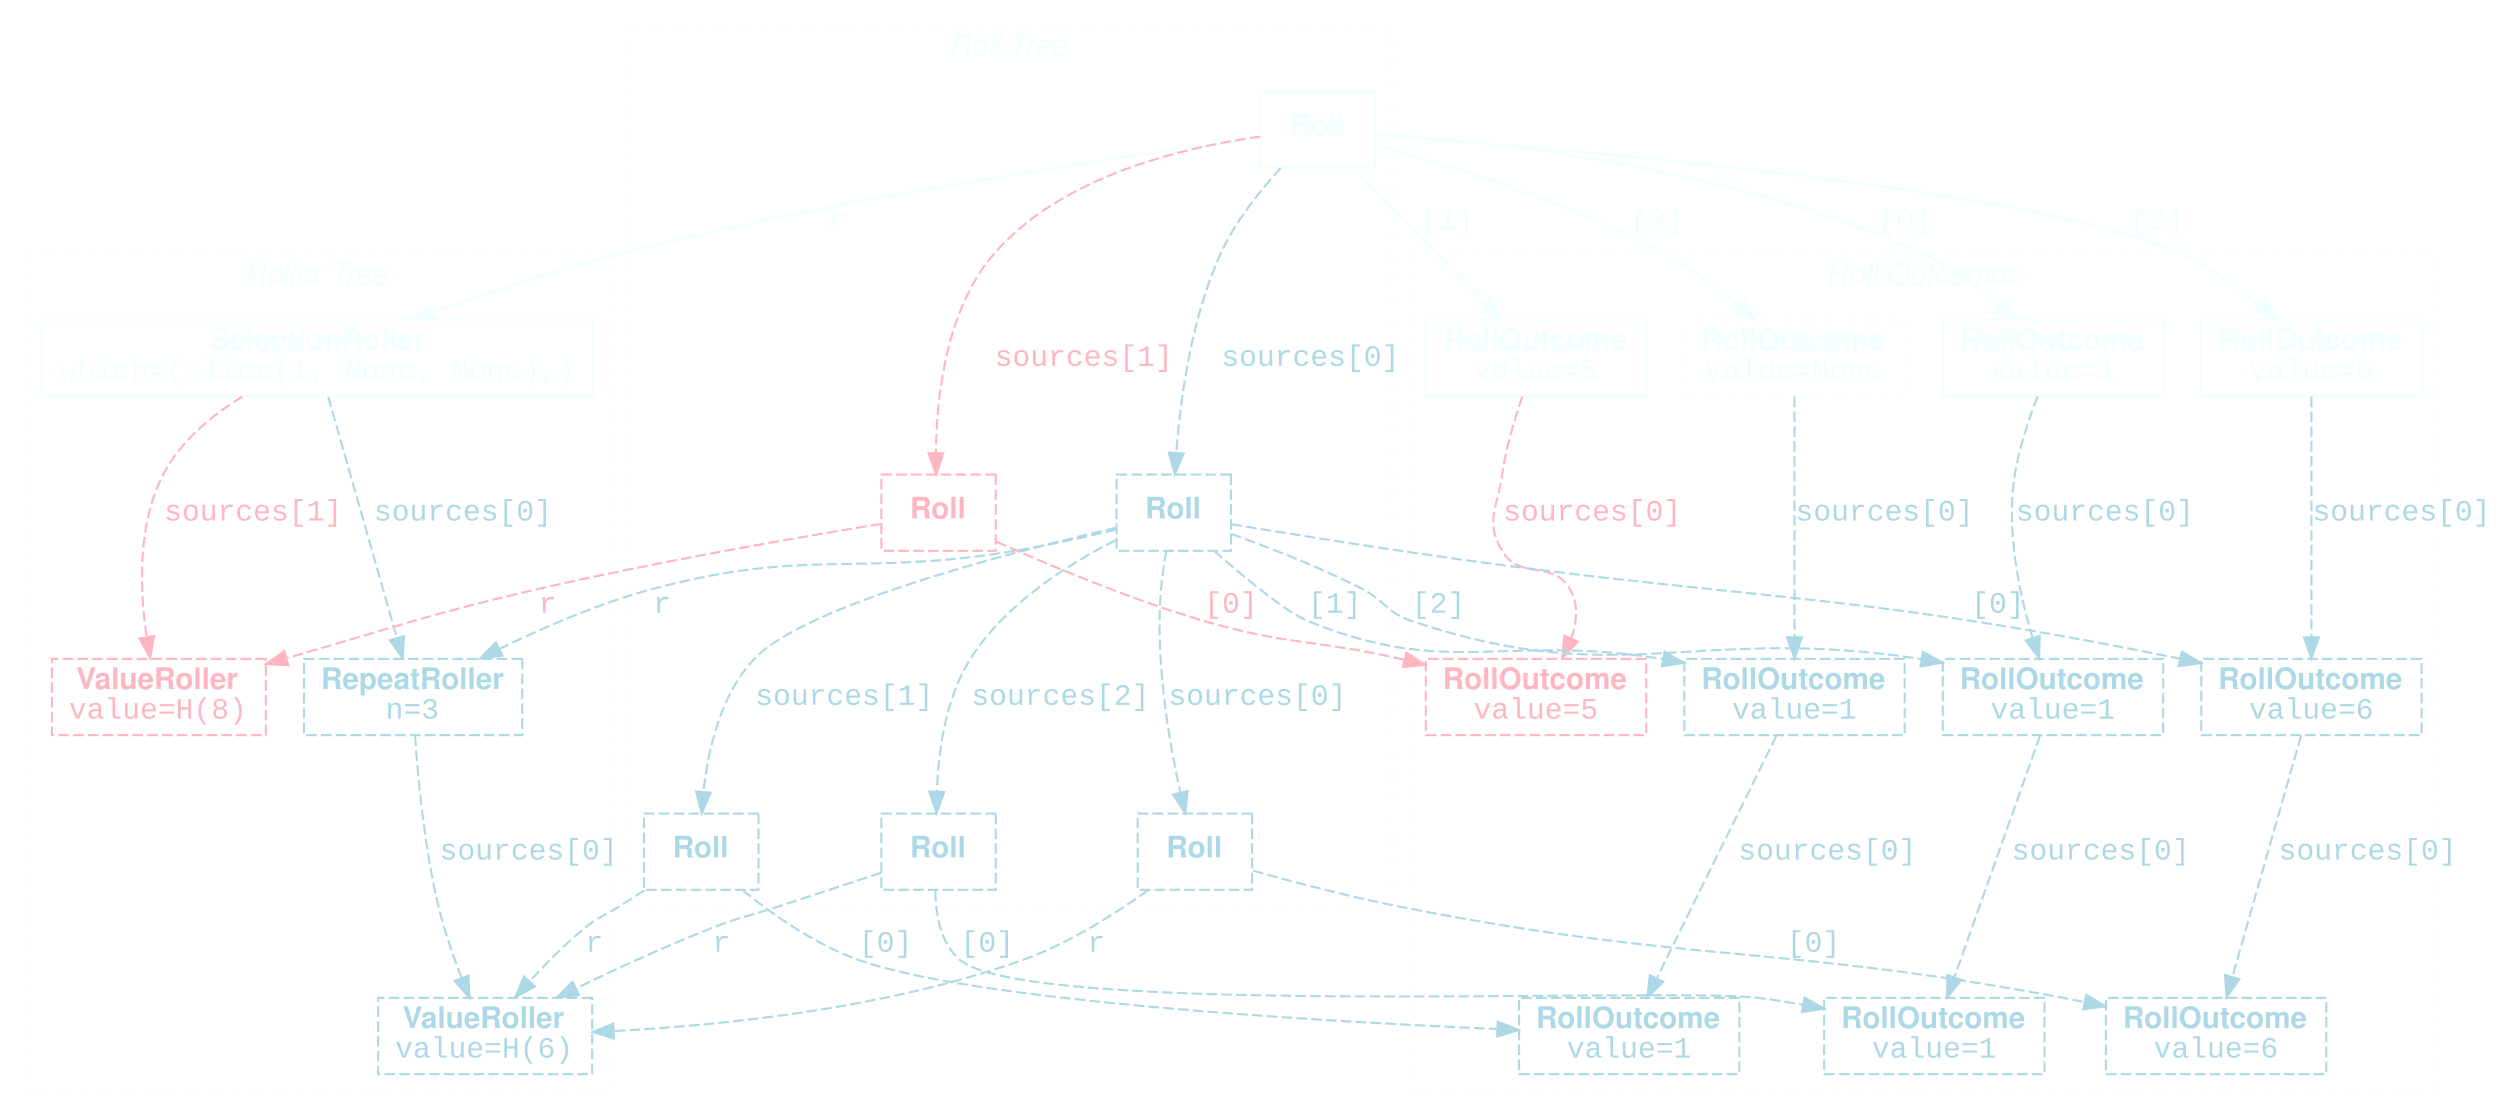
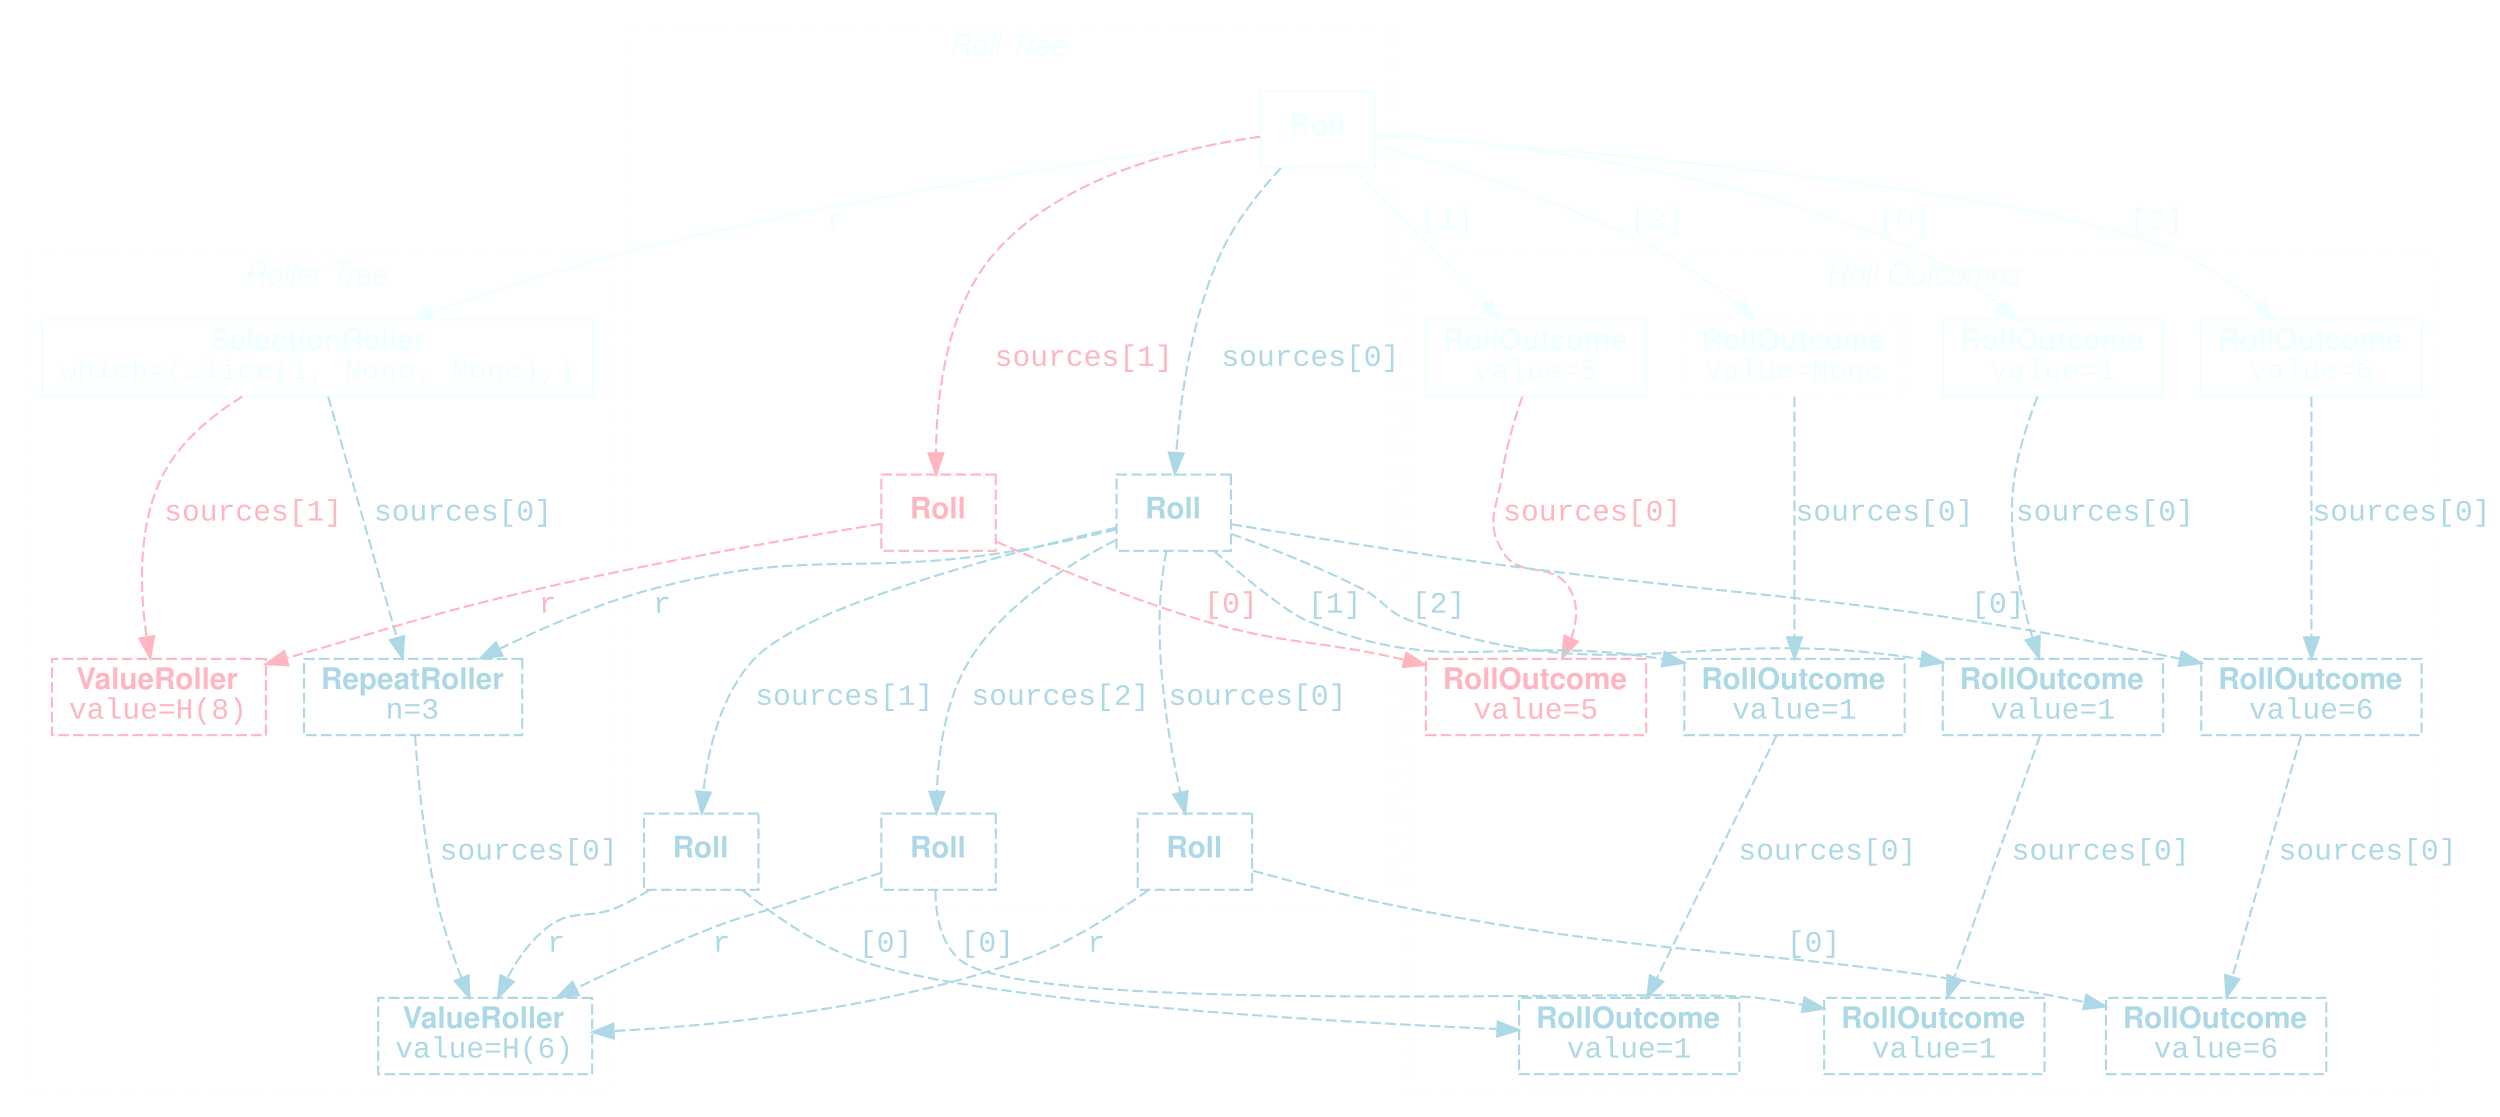
<svg xmlns="http://www.w3.org/2000/svg" width="1180pt" height="527pt" viewBox="0.00 0.00 1180.00 527.00">
  <g id="graph0" class="graph" transform="scale(1 1) rotate(0) translate(4 523)">
    <g id="clust1" class="cluster">
+       <polygon fill="transparent" stroke="Azure" stroke-dasharray="1,5" points="292,-95 292,-511 653,-511 653,-95 292,-95" />
+       <text text-anchor="start" x="444" y="-496.8" font-family="Helvetica,sans-Serif" font-style="italic" font-size="14.00" fill="Azure">Roll Tree</text>
+     </g>
+     <g id="clust2" class="cluster">
      <polygon fill="transparent" stroke="Azure" stroke-dasharray="1,5" points="8,-8 8,-403 284,-403 284,-8 8,-8" />
      <text text-anchor="start" x="111" y="-388.8" font-family="Helvetica,sans-Serif" font-style="italic" font-size="14.00" fill="Azure">Roller Tree</text>
-     </g>
-     <g id="clust2" class="cluster">
-       <polygon fill="transparent" stroke="Azure" stroke-dasharray="1,5" points="292,-95 292,-511 653,-511 653,-95 292,-95" />
-       <text text-anchor="start" x="444" y="-496.8" font-family="Helvetica,sans-Serif" font-style="italic" font-size="14.00" fill="Azure">Roll Tree</text>
    </g>
    <g id="clust3" class="cluster">
      <polygon fill="transparent" stroke="Azure" stroke-dasharray="1,5" points="661,-8 661,-403 1147,-403 1147,-8 661,-8" />
      <text text-anchor="start" x="858" y="-388.8" font-family="Helvetica,sans-Serif" font-style="italic" font-size="14.00" fill="Azure">Roll Outcomes</text>
    </g>
    <g id="node1" class="node">
      <polygon fill="none" stroke="Azure" points="645,-480 591,-480 591,-444 645,-444 645,-480" />
      <text text-anchor="start" x="604.5" y="-459.3" font-family="Helvetica,sans-Serif" font-weight="bold" font-size="14.00" fill="Azure">Roll</text>
    </g>
    <g id="node2" class="node">
      <polygon fill="none" stroke="Azure" points="276,-372 16,-372 16,-336 276,-336 276,-372" />
      <text text-anchor="start" x="95" y="-357.8" font-family="Helvetica,sans-Serif" font-weight="bold" font-size="14.00" fill="Azure">SelectionRoller</text>
      <text text-anchor="start" x="24" y="-343.8" font-family="Courier New" font-size="14.00" fill="Azure">which=(slice(1, None, None),)</text>
    </g>
    <g id="edge1" class="edge">
      <path fill="none" stroke="Azure" d="M590.76,-457.64C533.91,-450.32 398.75,-431.28 288,-403 258.6,-395.49 226.52,-384.87 200.31,-375.52" />
      <polygon fill="Azure" stroke="Azure" points="201.16,-372.11 190.56,-372.01 198.78,-378.69 201.16,-372.11" />
      <text text-anchor="middle" x="390.5" y="-414.8" font-family="Courier New" font-size="14.00" fill="Azure">r</text>
    </g>
    <g id="node3" class="node">
      <polygon fill="none" stroke="Azure" points="1017,-372 913,-372 913,-336 1017,-336 1017,-372" />
      <text text-anchor="start" x="921" y="-357.8" font-family="Helvetica,sans-Serif" font-weight="bold" font-size="14.00" fill="Azure">RollOutcome</text>
      <text text-anchor="start" x="935.5" y="-343.8" font-family="Courier New" font-size="14.00" fill="Azure">value=1</text>
    </g>
    <g id="edge2" class="edge">
      <path fill="none" stroke="Azure" d="M645.34,-459.72C697.85,-456.35 815.42,-444.41 904,-403 917.04,-396.91 929.81,-387.54 940.27,-378.7" />
      <polygon fill="Azure" stroke="Azure" points="942.58,-381.33 947.79,-372.1 937.96,-376.07 942.58,-381.33" />
      <text text-anchor="middle" x="895" y="-414.8" font-family="Courier New" font-size="14.00" fill="Azure">[0]</text>
    </g>
    <g id="node4" class="node">
      <polygon fill="none" stroke="Azure" points="773,-372 669,-372 669,-336 773,-336 773,-372" />
      <text text-anchor="start" x="677" y="-357.8" font-family="Helvetica,sans-Serif" font-weight="bold" font-size="14.00" fill="Azure">RollOutcome</text>
      <text text-anchor="start" x="691.5" y="-343.8" font-family="Courier New" font-size="14.00" fill="Azure">value=5</text>
    </g>
    <g id="edge3" class="edge">
      <path fill="none" stroke="Azure" d="M634.55,-443.97C651.42,-426.61 677.76,-399.5 696.93,-379.77" />
      <polygon fill="Azure" stroke="Azure" points="699.69,-381.95 704.15,-372.34 694.67,-377.07 699.69,-381.95" />
      <text text-anchor="middle" x="679" y="-414.8" font-family="Courier New" font-size="14.00" fill="Azure">[1]</text>
    </g>
    <g id="node5" class="node">
      <polygon fill="none" stroke="Azure" points="1139,-372 1035,-372 1035,-336 1139,-336 1139,-372" />
      <text text-anchor="start" x="1043" y="-357.8" font-family="Helvetica,sans-Serif" font-weight="bold" font-size="14.00" fill="Azure">RollOutcome</text>
      <text text-anchor="start" x="1057.5" y="-343.8" font-family="Courier New" font-size="14.00" fill="Azure">value=6</text>
    </g>
    <g id="edge4" class="edge">
      <path fill="none" stroke="Azure" d="M645.04,-459.19C724.74,-453.53 957.48,-434.66 1026,-403 1039.06,-396.96 1051.84,-387.61 1062.3,-378.76" />
      <polygon fill="Azure" stroke="Azure" points="1064.61,-381.39 1069.81,-372.15 1059.99,-376.13 1064.61,-381.39" />
      <text text-anchor="middle" x="1014" y="-414.8" font-family="Courier New" font-size="14.00" fill="Azure">[2]</text>
    </g>
    <g id="node6" class="node">
      <polygon fill="none" stroke="Azure" stroke-dasharray="1,5" points="895,-372 791,-372 791,-336 895,-336 895,-372" />
      <text text-anchor="start" x="799" y="-357.8" font-family="Helvetica,sans-Serif" font-weight="bold" font-size="14.00" fill="Azure">RollOutcome</text>
      <text text-anchor="start" x="800.5" y="-343.8" font-family="Courier New" font-size="14.00" fill="Azure">value=None</text>
    </g>
    <g id="edge5" class="edge">
      <path fill="none" stroke="Azure" d="M645.27,-454.3C678.78,-445.42 736.76,-427.91 782,-403 794.2,-396.28 806.5,-387.16 816.82,-378.68" />
      <polygon fill="Azure" stroke="Azure" points="819.26,-381.2 824.63,-372.07 814.74,-375.85 819.26,-381.2" />
      <text text-anchor="middle" x="778" y="-414.8" font-family="Courier New" font-size="14.00" fill="Azure">[3]</text>
    </g>
    <g id="node7" class="node">
      <polygon fill="none" stroke="LightBlue" stroke-dasharray="5,2" points="577,-299 523,-299 523,-263 577,-263 577,-299" />
      <text text-anchor="start" x="536.5" y="-278.3" font-family="Helvetica,sans-Serif" font-weight="bold" font-size="14.00" fill="LightBlue">Roll</text>
    </g>
-     <g id="edge21" class="edge">
+     <g id="edge18" class="edge">
      <path fill="none" stroke="LightBlue" stroke-dasharray="5,2" d="M600.55,-443.74C590.65,-432.94 578.89,-418.22 572,-403 558.28,-372.71 553.11,-334.49 551.17,-309.2" />
      <polygon fill="LightBlue" stroke="LightBlue" points="554.66,-308.96 550.52,-299.21 547.68,-309.42 554.66,-308.96" />
      <text text-anchor="middle" x="614.5" y="-350.3" font-family="Courier New" font-size="14.00" fill="LightBlue">sources[0]</text>
    </g>
    <g id="node12" class="node">
      <polygon fill="none" stroke="LightPink" stroke-dasharray="5,2" points="466,-299 412,-299 412,-263 466,-263 466,-299" />
      <text text-anchor="start" x="425.5" y="-278.3" font-family="Helvetica,sans-Serif" font-weight="bold" font-size="14.00" fill="LightPink">Roll</text>
    </g>
-     <g id="edge22" class="edge">
+     <g id="edge19" class="edge">
      <path fill="none" stroke="LightPink" stroke-dasharray="5,2" d="M590.88,-458.5C556.32,-453.81 497.22,-440.48 465,-403 442.6,-376.94 438.04,-336.2 437.77,-309.31" />
      <polygon fill="LightPink" stroke="LightPink" points="441.27,-309.09 437.87,-299.05 434.27,-309.02 441.27,-309.09" />
      <text text-anchor="middle" x="507.5" y="-350.3" font-family="Courier New" font-size="14.00" fill="LightPink">sources[1]</text>
    </g>
    <g id="node8" class="node">
      <polygon fill="none" stroke="LightBlue" stroke-dasharray="5,2" points="242.5,-212 139.5,-212 139.5,-176 242.5,-176 242.5,-212" />
      <text text-anchor="start" x="147.5" y="-197.8" font-family="Helvetica,sans-Serif" font-weight="bold" font-size="14.00" fill="LightBlue">RepeatRoller</text>
      <text text-anchor="start" x="178" y="-183.8" font-family="Courier New" font-size="14.00" fill="LightBlue">n=3</text>
    </g>
-     <g id="edge18" class="edge">
+     <g id="edge23" class="edge">
      <path fill="none" stroke="LightBlue" stroke-dasharray="5,2" d="M150.9,-335.79C158.71,-308.37 174.05,-254.53 183.32,-221.96" />
      <polygon fill="LightBlue" stroke="LightBlue" points="186.73,-222.76 186.1,-212.19 180,-220.85 186.73,-222.76" />
      <text text-anchor="middle" x="214.5" y="-277.3" font-family="Courier New" font-size="14.00" fill="LightBlue">sources[0]</text>
    </g>
    <g id="node13" class="node">
      <polygon fill="none" stroke="LightPink" stroke-dasharray="5,2" points="121.5,-212 20.5,-212 20.5,-176 121.5,-176 121.5,-212" />
      <text text-anchor="start" x="32" y="-197.8" font-family="Helvetica,sans-Serif" font-weight="bold" font-size="14.00" fill="LightPink">ValueRoller</text>
      <text text-anchor="start" x="28.5" y="-183.8" font-family="Courier New" font-size="14.00" fill="LightPink">value=H(8)</text>
    </g>
-     <g id="edge19" class="edge">
+     <g id="edge24" class="edge">
      <path fill="none" stroke="LightPink" stroke-dasharray="5,2" d="M110.38,-335.86C96.08,-326.99 81.1,-314.69 73,-299 60.75,-275.28 61.98,-244.28 65.21,-222.31" />
      <polygon fill="LightPink" stroke="LightPink" points="68.68,-222.77 66.9,-212.33 61.78,-221.6 68.68,-222.77" />
      <text text-anchor="middle" x="115.5" y="-277.3" font-family="Courier New" font-size="14.00" fill="LightPink">sources[1]</text>
    </g>
    <g id="node11" class="node">
      <polygon fill="none" stroke="LightBlue" stroke-dasharray="5,2" points="1017,-212 913,-212 913,-176 1017,-176 1017,-212" />
      <text text-anchor="start" x="921" y="-197.8" font-family="Helvetica,sans-Serif" font-weight="bold" font-size="14.00" fill="LightBlue">RollOutcome</text>
      <text text-anchor="start" x="935.5" y="-183.8" font-family="Courier New" font-size="14.00" fill="LightBlue">value=1</text>
    </g>
    <g id="edge26" class="edge">
      <path fill="none" stroke="LightBlue" stroke-dasharray="5,2" d="M957.71,-335.85C953.67,-325.41 949.06,-311.68 947,-299 942.74,-272.73 949.1,-242.8 955.41,-221.81" />
      <polygon fill="LightBlue" stroke="LightBlue" points="958.75,-222.87 958.46,-212.28 952.08,-220.74 958.75,-222.87" />
      <text text-anchor="middle" x="989.5" y="-277.3" font-family="Courier New" font-size="14.00" fill="LightBlue">sources[0]</text>
    </g>
    <g id="node14" class="node">
      <polygon fill="none" stroke="LightPink" stroke-dasharray="5,2" points="773,-212 669,-212 669,-176 773,-176 773,-212" />
      <text text-anchor="start" x="677" y="-197.8" font-family="Helvetica,sans-Serif" font-weight="bold" font-size="14.00" fill="LightPink">RollOutcome</text>
      <text text-anchor="start" x="691.5" y="-183.8" font-family="Courier New" font-size="14.00" fill="LightPink">value=5</text>
    </g>
    <g id="edge27" class="edge">
      <path fill="none" stroke="LightPink" stroke-dasharray="5,2" d="M714.51,-335.77C710.92,-325.31 706.82,-311.58 705,-299 702.7,-283.17 696.92,-276.81 705,-263 713.24,-248.91 728.76,-259.09 737,-245 741.19,-237.84 740.38,-229.45 737.59,-221.62" />
      <polygon fill="LightPink" stroke="LightPink" points="740.75,-220.1 733.42,-212.45 734.37,-223 740.75,-220.1" />
      <text text-anchor="middle" x="747.5" y="-277.3" font-family="Courier New" font-size="14.00" fill="LightPink">sources[0]</text>
    </g>
    <g id="node9" class="node">
      <polygon fill="none" stroke="LightBlue" stroke-dasharray="5,2" points="1139,-212 1035,-212 1035,-176 1139,-176 1139,-212" />
      <text text-anchor="start" x="1043" y="-197.8" font-family="Helvetica,sans-Serif" font-weight="bold" font-size="14.00" fill="LightBlue">RollOutcome</text>
      <text text-anchor="start" x="1057.5" y="-183.8" font-family="Courier New" font-size="14.00" fill="LightBlue">value=6</text>
    </g>
    <g id="edge28" class="edge">
      <path fill="none" stroke="LightBlue" stroke-dasharray="5,2" d="M1087,-335.79C1087,-308.48 1087,-254.99 1087,-222.38" />
      <polygon fill="LightBlue" stroke="LightBlue" points="1090.5,-222.19 1087,-212.19 1083.5,-222.19 1090.5,-222.19" />
      <text text-anchor="middle" x="1129.5" y="-277.3" font-family="Courier New" font-size="14.00" fill="LightBlue">sources[0]</text>
    </g>
    <g id="node10" class="node">
      <polygon fill="none" stroke="LightBlue" stroke-dasharray="5,2" points="895,-212 791,-212 791,-176 895,-176 895,-212" />
      <text text-anchor="start" x="799" y="-197.8" font-family="Helvetica,sans-Serif" font-weight="bold" font-size="14.00" fill="LightBlue">RollOutcome</text>
      <text text-anchor="start" x="813.5" y="-183.8" font-family="Courier New" font-size="14.00" fill="LightBlue">value=1</text>
    </g>
    <g id="edge29" class="edge">
      <path fill="none" stroke="LightBlue" stroke-dasharray="5,2" d="M843,-335.79C843,-308.48 843,-254.99 843,-222.38" />
      <polygon fill="LightBlue" stroke="LightBlue" points="846.5,-222.19 843,-212.19 839.5,-222.19 846.5,-222.19" />
      <text text-anchor="middle" x="885.5" y="-277.3" font-family="Courier New" font-size="14.00" fill="LightBlue">sources[0]</text>
    </g>
    <g id="edge6" class="edge">
      <path fill="none" stroke="LightBlue" stroke-dasharray="5,2" d="M522.72,-273C508.57,-269.58 490.94,-265.64 475,-263 399.6,-250.53 377.84,-264.7 304,-245 279.08,-238.35 252.65,-226.92 231.62,-216.67" />
      <polygon fill="LightBlue" stroke="LightBlue" points="233.17,-213.53 222.66,-212.21 230.06,-219.8 233.17,-213.53" />
      <text text-anchor="middle" x="308.5" y="-233.8" font-family="Courier New" font-size="14.00" fill="LightBlue">r</text>
    </g>
    <g id="edge7" class="edge">
      <path fill="none" stroke="LightBlue" stroke-dasharray="5,2" d="M577.24,-275.52C598.85,-272 629.84,-267.03 657,-263 817.56,-239.15 862.16,-245.37 1025,-212.06" />
      <polygon fill="LightBlue" stroke="LightBlue" points="1025.78,-215.47 1034.87,-210.03 1024.37,-208.62 1025.78,-215.47" />
      <text text-anchor="middle" x="939" y="-233.8" font-family="Courier New" font-size="14.00" fill="LightBlue">[0]</text>
    </g>
    <g id="edge8" class="edge">
      <path fill="none" stroke="LightBlue" stroke-dasharray="5,2" d="M569.07,-262.9C583.87,-250.01 603.44,-233.91 613,-230 680.04,-202.56 705.69,-224.24 780.95,-211.91" />
      <polygon fill="LightBlue" stroke="LightBlue" points="781.66,-215.34 790.89,-210.13 780.43,-208.45 781.66,-215.34" />
      <text text-anchor="middle" x="626" y="-233.8" font-family="Courier New" font-size="14.00" fill="LightBlue">[1]</text>
    </g>
    <g id="edge9" class="edge">
      <path fill="none" stroke="LightBlue" stroke-dasharray="5,2" d="M577.11,-270.96C595.07,-264.58 618.93,-255.35 639,-245 649.85,-239.4 650.44,-233.91 662,-230 761.18,-196.46 795.73,-228.57 903,-211.89" />
      <polygon fill="LightBlue" stroke="LightBlue" points="903.62,-215.34 912.91,-210.25 902.47,-208.43 903.62,-215.34" />
      <text text-anchor="middle" x="675" y="-233.8" font-family="Courier New" font-size="14.00" fill="LightBlue">[2]</text>
    </g>
    <g id="node15" class="node">
      <polygon fill="none" stroke="LightBlue" stroke-dasharray="5,2" points="587,-139 533,-139 533,-103 587,-103 587,-139" />
      <text text-anchor="start" x="546.5" y="-118.3" font-family="Helvetica,sans-Serif" font-weight="bold" font-size="14.00" fill="LightBlue">Roll</text>
    </g>
-     <g id="edge23" class="edge">
+     <g id="edge20" class="edge">
      <path fill="none" stroke="LightBlue" stroke-dasharray="5,2" d="M546.49,-262.98C545.47,-257.29 544.5,-250.9 544,-245 541.17,-211.77 547.62,-173.73 553.16,-148.86" />
      <polygon fill="LightBlue" stroke="LightBlue" points="556.58,-149.59 555.45,-139.06 549.76,-148 556.58,-149.59" />
      <text text-anchor="middle" x="589.5" y="-190.3" font-family="Courier New" font-size="14.00" fill="LightBlue">sources[0]</text>
    </g>
    <g id="node18" class="node">
      <polygon fill="none" stroke="LightBlue" stroke-dasharray="5,2" points="354,-139 300,-139 300,-103 354,-103 354,-139" />
      <text text-anchor="start" x="313.5" y="-118.3" font-family="Helvetica,sans-Serif" font-weight="bold" font-size="14.00" fill="LightBlue">Roll</text>
    </g>
-     <g id="edge24" class="edge">
+     <g id="edge21" class="edge">
      <path fill="none" stroke="LightBlue" stroke-dasharray="5,2" d="M522.79,-273.96C474.3,-262.68 375.8,-237.27 352,-212 336.15,-195.17 330.2,-169.16 328.04,-149.43" />
      <polygon fill="LightBlue" stroke="LightBlue" points="331.5,-148.88 327.19,-139.21 324.53,-149.46 331.5,-148.88" />
      <text text-anchor="middle" x="394.5" y="-190.3" font-family="Courier New" font-size="14.00" fill="LightBlue">sources[1]</text>
    </g>
    <g id="node20" class="node">
      <polygon fill="none" stroke="LightBlue" stroke-dasharray="5,2" points="466,-139 412,-139 412,-103 466,-103 466,-139" />
      <text text-anchor="start" x="425.5" y="-118.3" font-family="Helvetica,sans-Serif" font-weight="bold" font-size="14.00" fill="LightBlue">Roll</text>
    </g>
-     <g id="edge25" class="edge">
+     <g id="edge22" class="edge">
      <path fill="none" stroke="LightBlue" stroke-dasharray="5,2" d="M522.62,-268.03C500.43,-256.84 470.27,-237.96 454,-212 442.27,-193.29 438.87,-168.26 438.2,-149.35" />
      <polygon fill="LightBlue" stroke="LightBlue" points="441.7,-149.24 438.08,-139.29 434.7,-149.33 441.7,-149.24" />
      <text text-anchor="middle" x="496.5" y="-190.3" font-family="Courier New" font-size="14.00" fill="LightBlue">sources[2]</text>
    </g>
    <g id="node16" class="node">
      <polygon fill="none" stroke="LightBlue" stroke-dasharray="5,2" points="275.5,-52 174.5,-52 174.5,-16 275.5,-16 275.5,-52" />
      <text text-anchor="start" x="186" y="-37.8" font-family="Helvetica,sans-Serif" font-weight="bold" font-size="14.00" fill="LightBlue">ValueRoller</text>
      <text text-anchor="start" x="182.5" y="-23.8" font-family="Courier New" font-size="14.00" fill="LightBlue">value=H(6)</text>
    </g>
-     <g id="edge20" class="edge">
+     <g id="edge25" class="edge">
      <path fill="none" stroke="LightBlue" stroke-dasharray="5,2" d="M191.91,-175.79C193.23,-156.05 196.29,-122.83 203,-95 205.72,-83.72 209.89,-71.64 213.87,-61.3" />
      <polygon fill="LightBlue" stroke="LightBlue" points="217.12,-62.59 217.57,-52 210.62,-60 217.12,-62.59" />
      <text text-anchor="middle" x="245.5" y="-117.3" font-family="Courier New" font-size="14.00" fill="LightBlue">sources[0]</text>
    </g>
    <g id="node17" class="node">
      <polygon fill="none" stroke="LightBlue" stroke-dasharray="5,2" points="1094,-52 990,-52 990,-16 1094,-16 1094,-52" />
      <text text-anchor="start" x="998" y="-37.8" font-family="Helvetica,sans-Serif" font-weight="bold" font-size="14.00" fill="LightBlue">RollOutcome</text>
      <text text-anchor="start" x="1012.5" y="-23.8" font-family="Courier New" font-size="14.00" fill="LightBlue">value=6</text>
    </g>
-     <g id="edge30" class="edge">
+     <g id="edge31" class="edge">
      <path fill="none" stroke="LightBlue" stroke-dasharray="5,2" d="M1082.1,-175.79C1074.29,-148.37 1058.95,-94.53 1049.68,-61.96" />
      <polygon fill="LightBlue" stroke="LightBlue" points="1053,-60.85 1046.9,-52.19 1046.27,-62.76 1053,-60.85" />
      <text text-anchor="middle" x="1113.5" y="-117.3" font-family="Courier New" font-size="14.00" fill="LightBlue">sources[0]</text>
    </g>
    <g id="node19" class="node">
      <polygon fill="none" stroke="LightBlue" stroke-dasharray="5,2" points="817,-52 713,-52 713,-16 817,-16 817,-52" />
      <text text-anchor="start" x="721" y="-37.8" font-family="Helvetica,sans-Serif" font-weight="bold" font-size="14.00" fill="LightBlue">RollOutcome</text>
      <text text-anchor="start" x="735.5" y="-23.8" font-family="Courier New" font-size="14.00" fill="LightBlue">value=1</text>
    </g>
-     <g id="edge31" class="edge">
+     <g id="edge32" class="edge">
      <path fill="none" stroke="LightBlue" stroke-dasharray="5,2" d="M834.5,-175.79C820.91,-148.25 794.16,-94.06 778.1,-61.53" />
      <polygon fill="LightBlue" stroke="LightBlue" points="781.05,-59.61 773.49,-52.19 774.77,-62.7 781.05,-59.61" />
      <text text-anchor="middle" x="858.5" y="-117.3" font-family="Courier New" font-size="14.00" fill="LightBlue">sources[0]</text>
    </g>
    <g id="node21" class="node">
      <polygon fill="none" stroke="LightBlue" stroke-dasharray="5,2" points="961,-52 857,-52 857,-16 961,-16 961,-52" />
      <text text-anchor="start" x="865" y="-37.8" font-family="Helvetica,sans-Serif" font-weight="bold" font-size="14.00" fill="LightBlue">RollOutcome</text>
      <text text-anchor="start" x="879.5" y="-23.8" font-family="Courier New" font-size="14.00" fill="LightBlue">value=1</text>
    </g>
-     <g id="edge32" class="edge">
+     <g id="edge30" class="edge">
      <path fill="none" stroke="LightBlue" stroke-dasharray="5,2" d="M958.9,-175.79C949.18,-148.37 930.1,-94.53 918.55,-61.96" />
      <polygon fill="LightBlue" stroke="LightBlue" points="921.73,-60.44 915.09,-52.19 915.13,-62.78 921.73,-60.44" />
      <text text-anchor="middle" x="987.5" y="-117.3" font-family="Courier New" font-size="14.00" fill="LightBlue">sources[0]</text>
    </g>
    <g id="edge10" class="edge">
      <path fill="none" stroke="LightPink" stroke-dasharray="5,2" d="M411.93,-275.73C375.11,-269.76 307.24,-258.15 250,-245 199.04,-233.3 184.77,-227.63 131.22,-212.35" />
      <polygon fill="LightPink" stroke="LightPink" points="132.09,-208.96 121.52,-209.6 130.19,-215.69 132.09,-208.96" />
      <text text-anchor="middle" x="254.5" y="-233.8" font-family="Courier New" font-size="14.00" fill="LightPink">r</text>
    </g>
    <g id="edge11" class="edge">
      <path fill="none" stroke="LightPink" stroke-dasharray="5,2" d="M466.27,-267.35C491.25,-256.18 529.47,-240.15 564,-230 604.39,-218.13 615.96,-221.41 657,-212 657.6,-211.86 658.19,-211.73 658.79,-211.59" />
      <polygon fill="LightPink" stroke="LightPink" points="659.78,-214.95 668.68,-209.21 658.14,-208.14 659.78,-214.95" />
      <text text-anchor="middle" x="577" y="-233.8" font-family="Courier New" font-size="14.00" fill="LightPink">[0]</text>
    </g>
    <g id="edge12" class="edge">
      <path fill="none" stroke="LightBlue" stroke-dasharray="5,2" d="M537.92,-102.84C522.32,-91.64 500.46,-77.71 479,-70 415.57,-47.21 338.33,-39.13 285.79,-36.34" />
      <polygon fill="LightBlue" stroke="LightBlue" points="285.78,-32.83 275.62,-35.85 285.44,-39.83 285.78,-32.83" />
      <text text-anchor="middle" x="513.5" y="-73.8" font-family="Courier New" font-size="14.00" fill="LightBlue">r</text>
    </g>
    <g id="edge13" class="edge">
      <path fill="none" stroke="LightBlue" stroke-dasharray="5,2" d="M587.4,-112.03C606.72,-106.64 633.28,-99.67 657,-95 794.77,-67.88 831.96,-77.72 970,-52 973.22,-51.4 976.51,-50.75 979.83,-50.07" />
      <polygon fill="LightBlue" stroke="LightBlue" points="980.77,-53.45 989.82,-47.94 979.31,-46.6 980.77,-53.45" />
      <text text-anchor="middle" x="852" y="-73.8" font-family="Courier New" font-size="14.00" fill="LightBlue">[0]</text>
    </g>
    <g id="edge14" class="edge">
-       <path fill="none" stroke="LightBlue" stroke-dasharray="5,2" d="M300.17,-102.75C296.1,-100.14 291.94,-97.49 288,-95 280.91,-90.51 278.48,-90.32 272,-85 262.84,-77.48 253.69,-68.24 245.94,-59.77" />
-       <polygon fill="LightBlue" stroke="LightBlue" points="248.52,-57.4 239.25,-52.27 243.3,-62.06 248.52,-57.4" />
-       <text text-anchor="middle" x="276.5" y="-73.8" font-family="Courier New" font-size="14.00" fill="LightBlue">r</text>
+       <path fill="none" stroke="LightBlue" stroke-dasharray="5,2" d="M302.42,-102.77C297.76,-99.93 292.83,-97.2 288,-95 273.67,-88.46 266.39,-94.73 254,-85 246.12,-78.81 239.97,-69.84 235.41,-61.2" />
+       <polygon fill="LightBlue" stroke="LightBlue" points="238.53,-59.62 231.07,-52.1 232.21,-62.64 238.53,-59.62" />
+       <text text-anchor="middle" x="258.5" y="-73.8" font-family="Courier New" font-size="14.00" fill="LightBlue">r</text>
    </g>
    <g id="edge15" class="edge">
      <path fill="none" stroke="LightBlue" stroke-dasharray="5,2" d="M346.53,-102.78C360.64,-91.4 380.72,-77.29 401,-70 454.88,-50.64 613.51,-41.18 702.55,-37.29" />
      <polygon fill="LightBlue" stroke="LightBlue" points="702.95,-40.78 712.79,-36.85 702.65,-33.78 702.95,-40.78" />
      <text text-anchor="middle" x="414" y="-73.8" font-family="Courier New" font-size="14.00" fill="LightBlue">[0]</text>
    </g>
    <g id="edge16" class="edge">
      <path fill="none" stroke="LightBlue" stroke-dasharray="5,2" d="M411.93,-111.05C397.42,-106.27 379.24,-100.29 363,-95 349.24,-90.52 345.47,-90.3 332,-85 310.52,-76.55 287.24,-65.87 267.89,-56.54" />
      <polygon fill="LightBlue" stroke="LightBlue" points="269.26,-53.32 258.74,-52.09 266.2,-59.61 269.26,-53.32" />
      <text text-anchor="middle" x="336.5" y="-73.8" font-family="Courier New" font-size="14.00" fill="LightBlue">r</text>
    </g>
    <g id="edge17" class="edge">
      <path fill="none" stroke="LightBlue" stroke-dasharray="5,2" d="M437.52,-102.52C437.62,-91.47 439.87,-77.85 449,-70 480.79,-42.65 784.39,-57.22 826,-52 832.77,-51.15 839.8,-50.05 846.79,-48.82" />
      <polygon fill="LightBlue" stroke="LightBlue" points="847.76,-52.2 856.96,-46.94 846.49,-45.32 847.76,-52.2" />
      <text text-anchor="middle" x="462" y="-73.8" font-family="Courier New" font-size="14.00" fill="LightBlue">[0]</text>
    </g>
  </g>
</svg>
